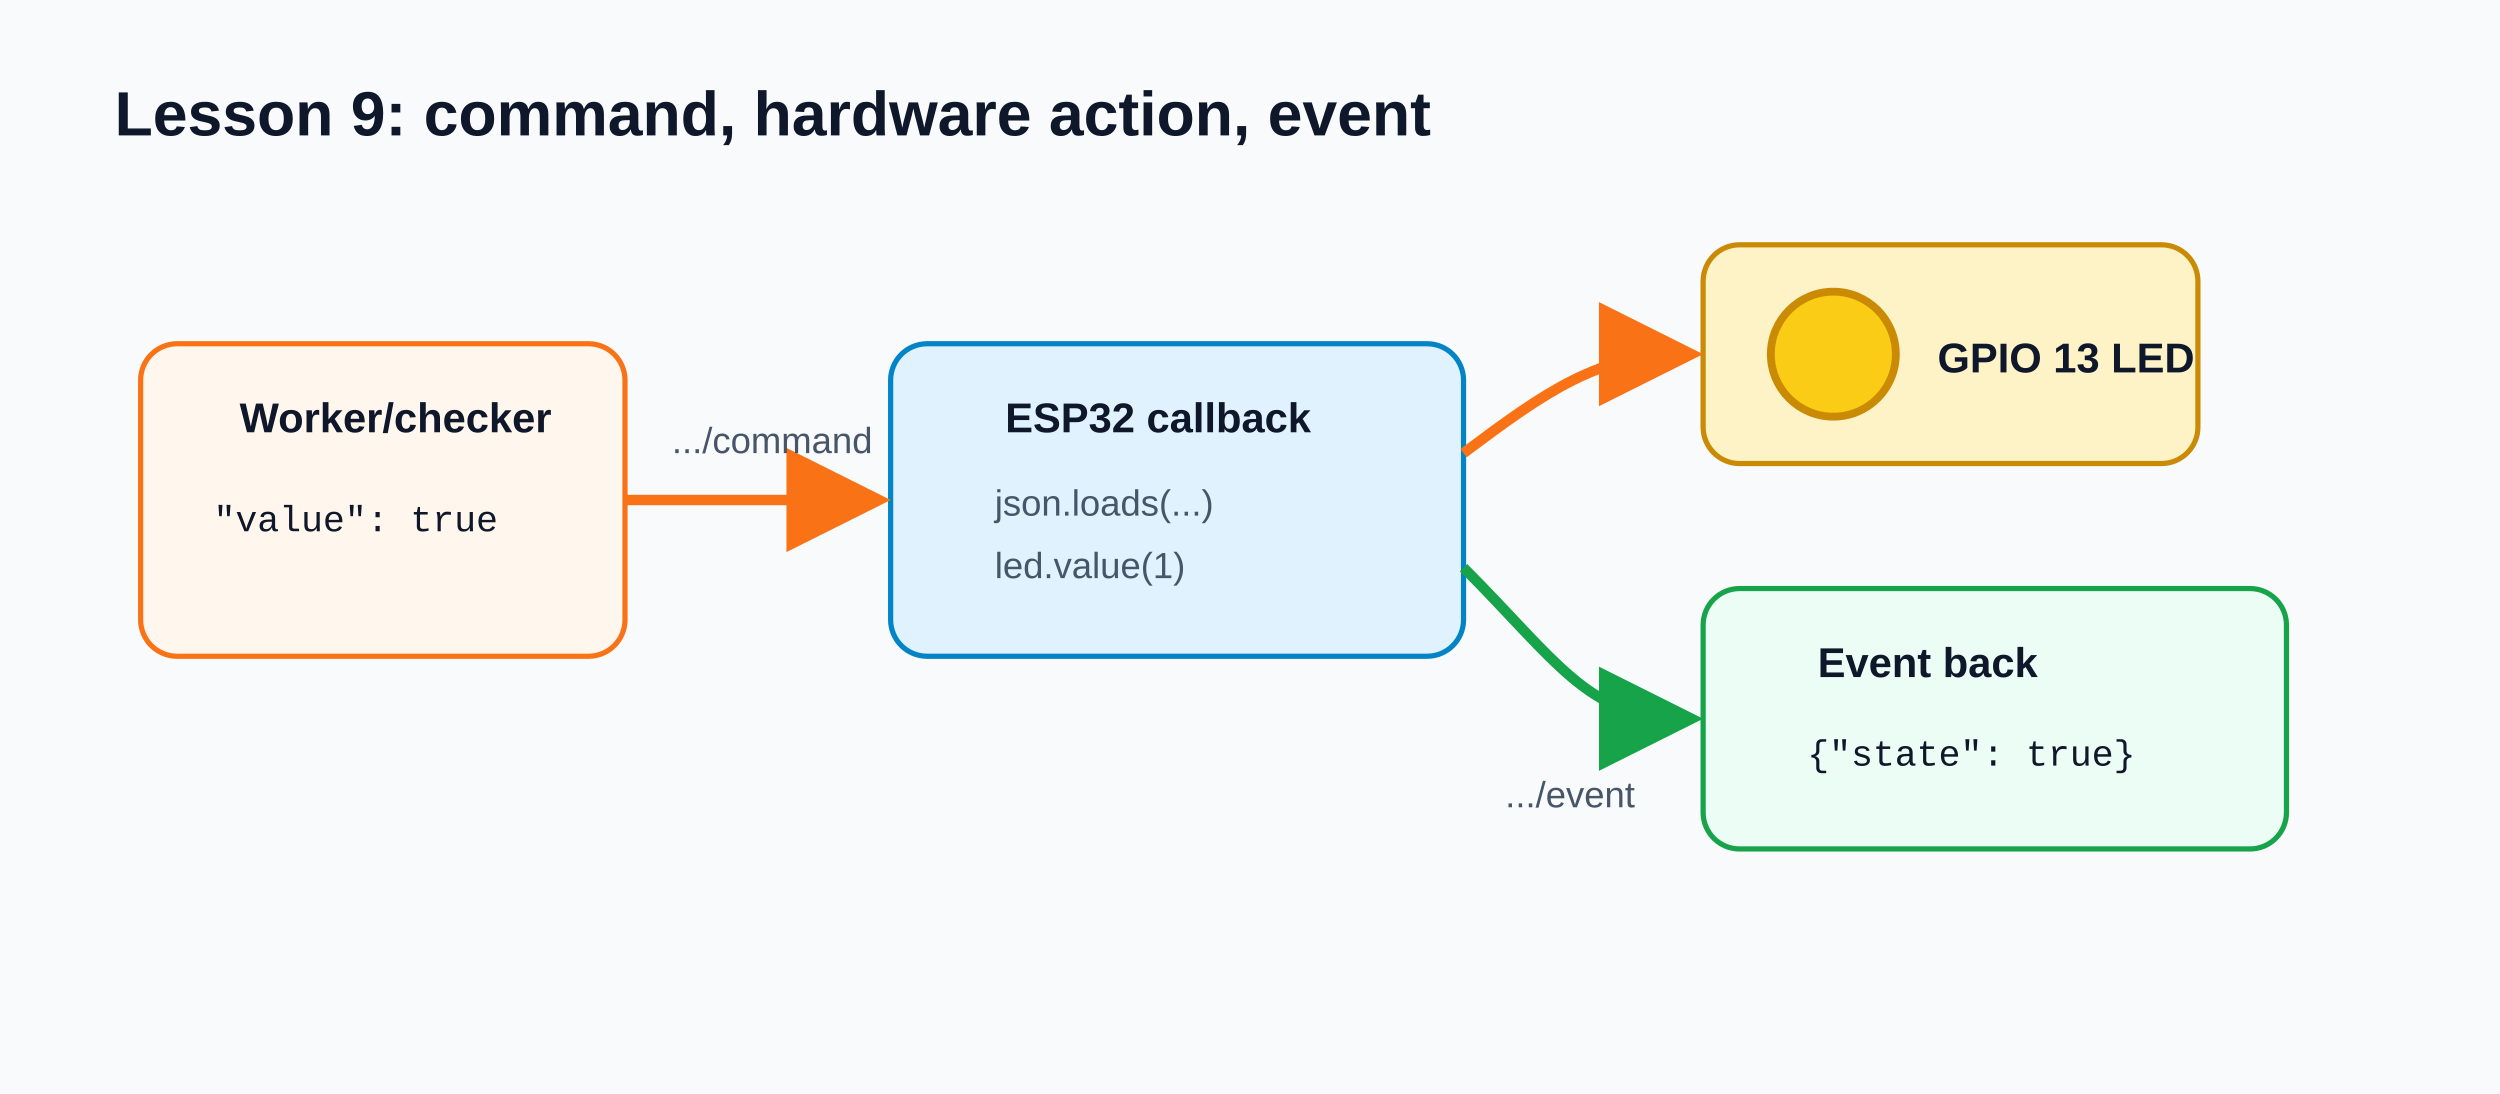
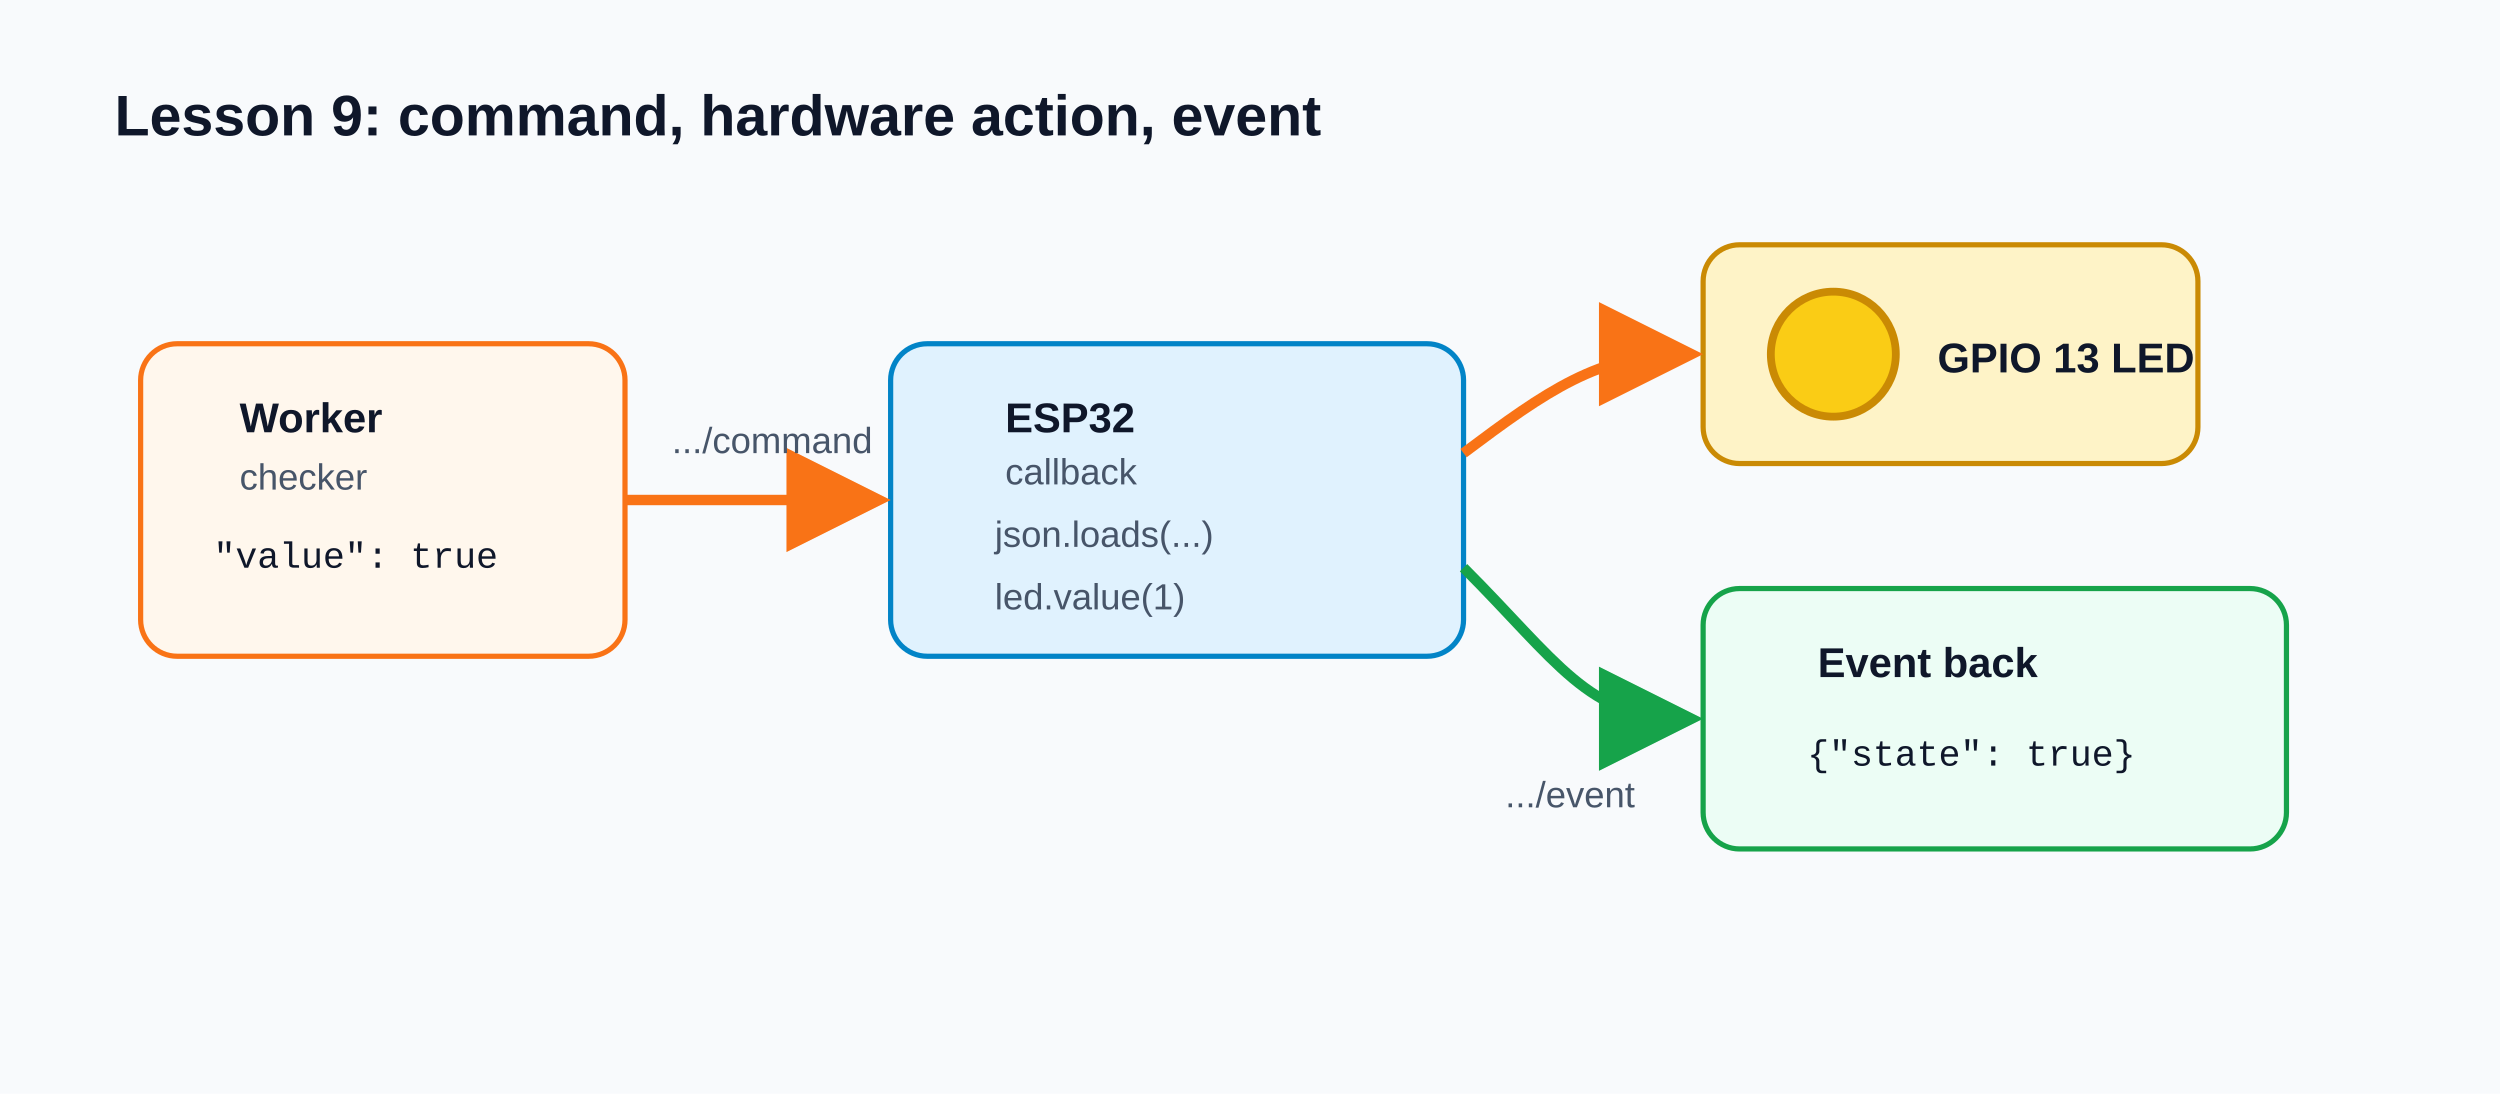
<svg xmlns="http://www.w3.org/2000/svg" viewBox="0 0 960 420" role="img" aria-labelledby="title desc">
  <defs>
    <marker id="arrow-orange" markerWidth="10" markerHeight="10" refX="8" refY="5" orient="auto">
      <path d="M0,0 L10,5 L0,10 Z" fill="#f97316" />
    </marker>
    <marker id="arrow-green" markerWidth="10" markerHeight="10" refX="8" refY="5" orient="auto">
      <path d="M0,0 L10,5 L0,10 Z" fill="#16a34a" />
    </marker>
    <style>
      .bg { fill: #f8fafc; }
      .worker { fill: #fff7ed; stroke: #f97316; stroke-width: 2; rx: 14; }
      .esp { fill: #e0f2fe; stroke: #0284c7; stroke-width: 2; rx: 14; }
      .led { fill: #fef3c7; stroke: #ca8a04; stroke-width: 2; rx: 14; }
      .event { fill: #ecfdf5; stroke: #16a34a; stroke-width: 2; rx: 14; }
      .orange { stroke: #f97316; stroke-width: 4; marker-end: url(#arrow-orange); fill: none; }
      .green { stroke: #16a34a; stroke-width: 4; marker-end: url(#arrow-green); fill: none; }
      text { font-family: Arial, sans-serif; fill: #0f172a; font-size: 18px; }
      .small { font-size: 14px; fill: #475569; }
      .label { font-size: 16px; font-weight: 700; }
-       .head { font-size: 24px; font-weight: 700; }
+       .head { font-size: 22px; font-weight: 700; }
      .code { font-family: "Courier New", monospace; font-size: 14px; }
    </style>
  </defs>
  <rect class="bg" width="960" height="420" />
  <text class="head" x="44" y="52">Lesson 9: command, hardware action, event</text>
  <rect class="worker" x="54" y="132" width="186" height="120" />
-   <text class="label" x="92" y="166">Worker/checker</text>
-   <text class="code" x="82" y="204">"value": true</text>
+   <text class="label" x="92" y="166">Worker</text>
+   <text class="small" x="92" y="188">checker</text>
+   <text class="code" x="82" y="218">"value": true</text>
  <rect class="esp" x="342" y="132" width="220" height="120" />
-   <text class="label" x="386" y="166">ESP32 callback</text>
-   <text class="small" x="382" y="198">json.loads(...)</text>
-   <text class="small" x="382" y="222">led.value(1)</text>
+   <text class="label" x="386" y="166">ESP32</text>
+   <text class="small" x="386" y="186">callback</text>
+   <text class="small" x="382" y="210">json.loads(...)</text>
+   <text class="small" x="382" y="234">led.value(1)</text>
  <rect class="led" x="654" y="94" width="190" height="84" />
  <circle cx="704" cy="136" r="24" fill="#facc15" stroke="#ca8a04" stroke-width="3" />
  <text class="label" x="744" y="143">GPIO 13 LED</text>
  <rect class="event" x="654" y="226" width="224" height="100" />
  <text class="label" x="698" y="260">Event back</text>
  <text class="code" x="694" y="294">{"state": true}</text>
  <path class="orange" d="M240 192 H334" />
  <text class="small" x="258" y="174">.../command</text>
  <path class="orange" d="M562 174 C594 150 614 136 646 136" />
  <path class="green" d="M562 218 C598 254 610 276 646 276" />
  <text class="small" x="578" y="310">.../event</text>
</svg>
